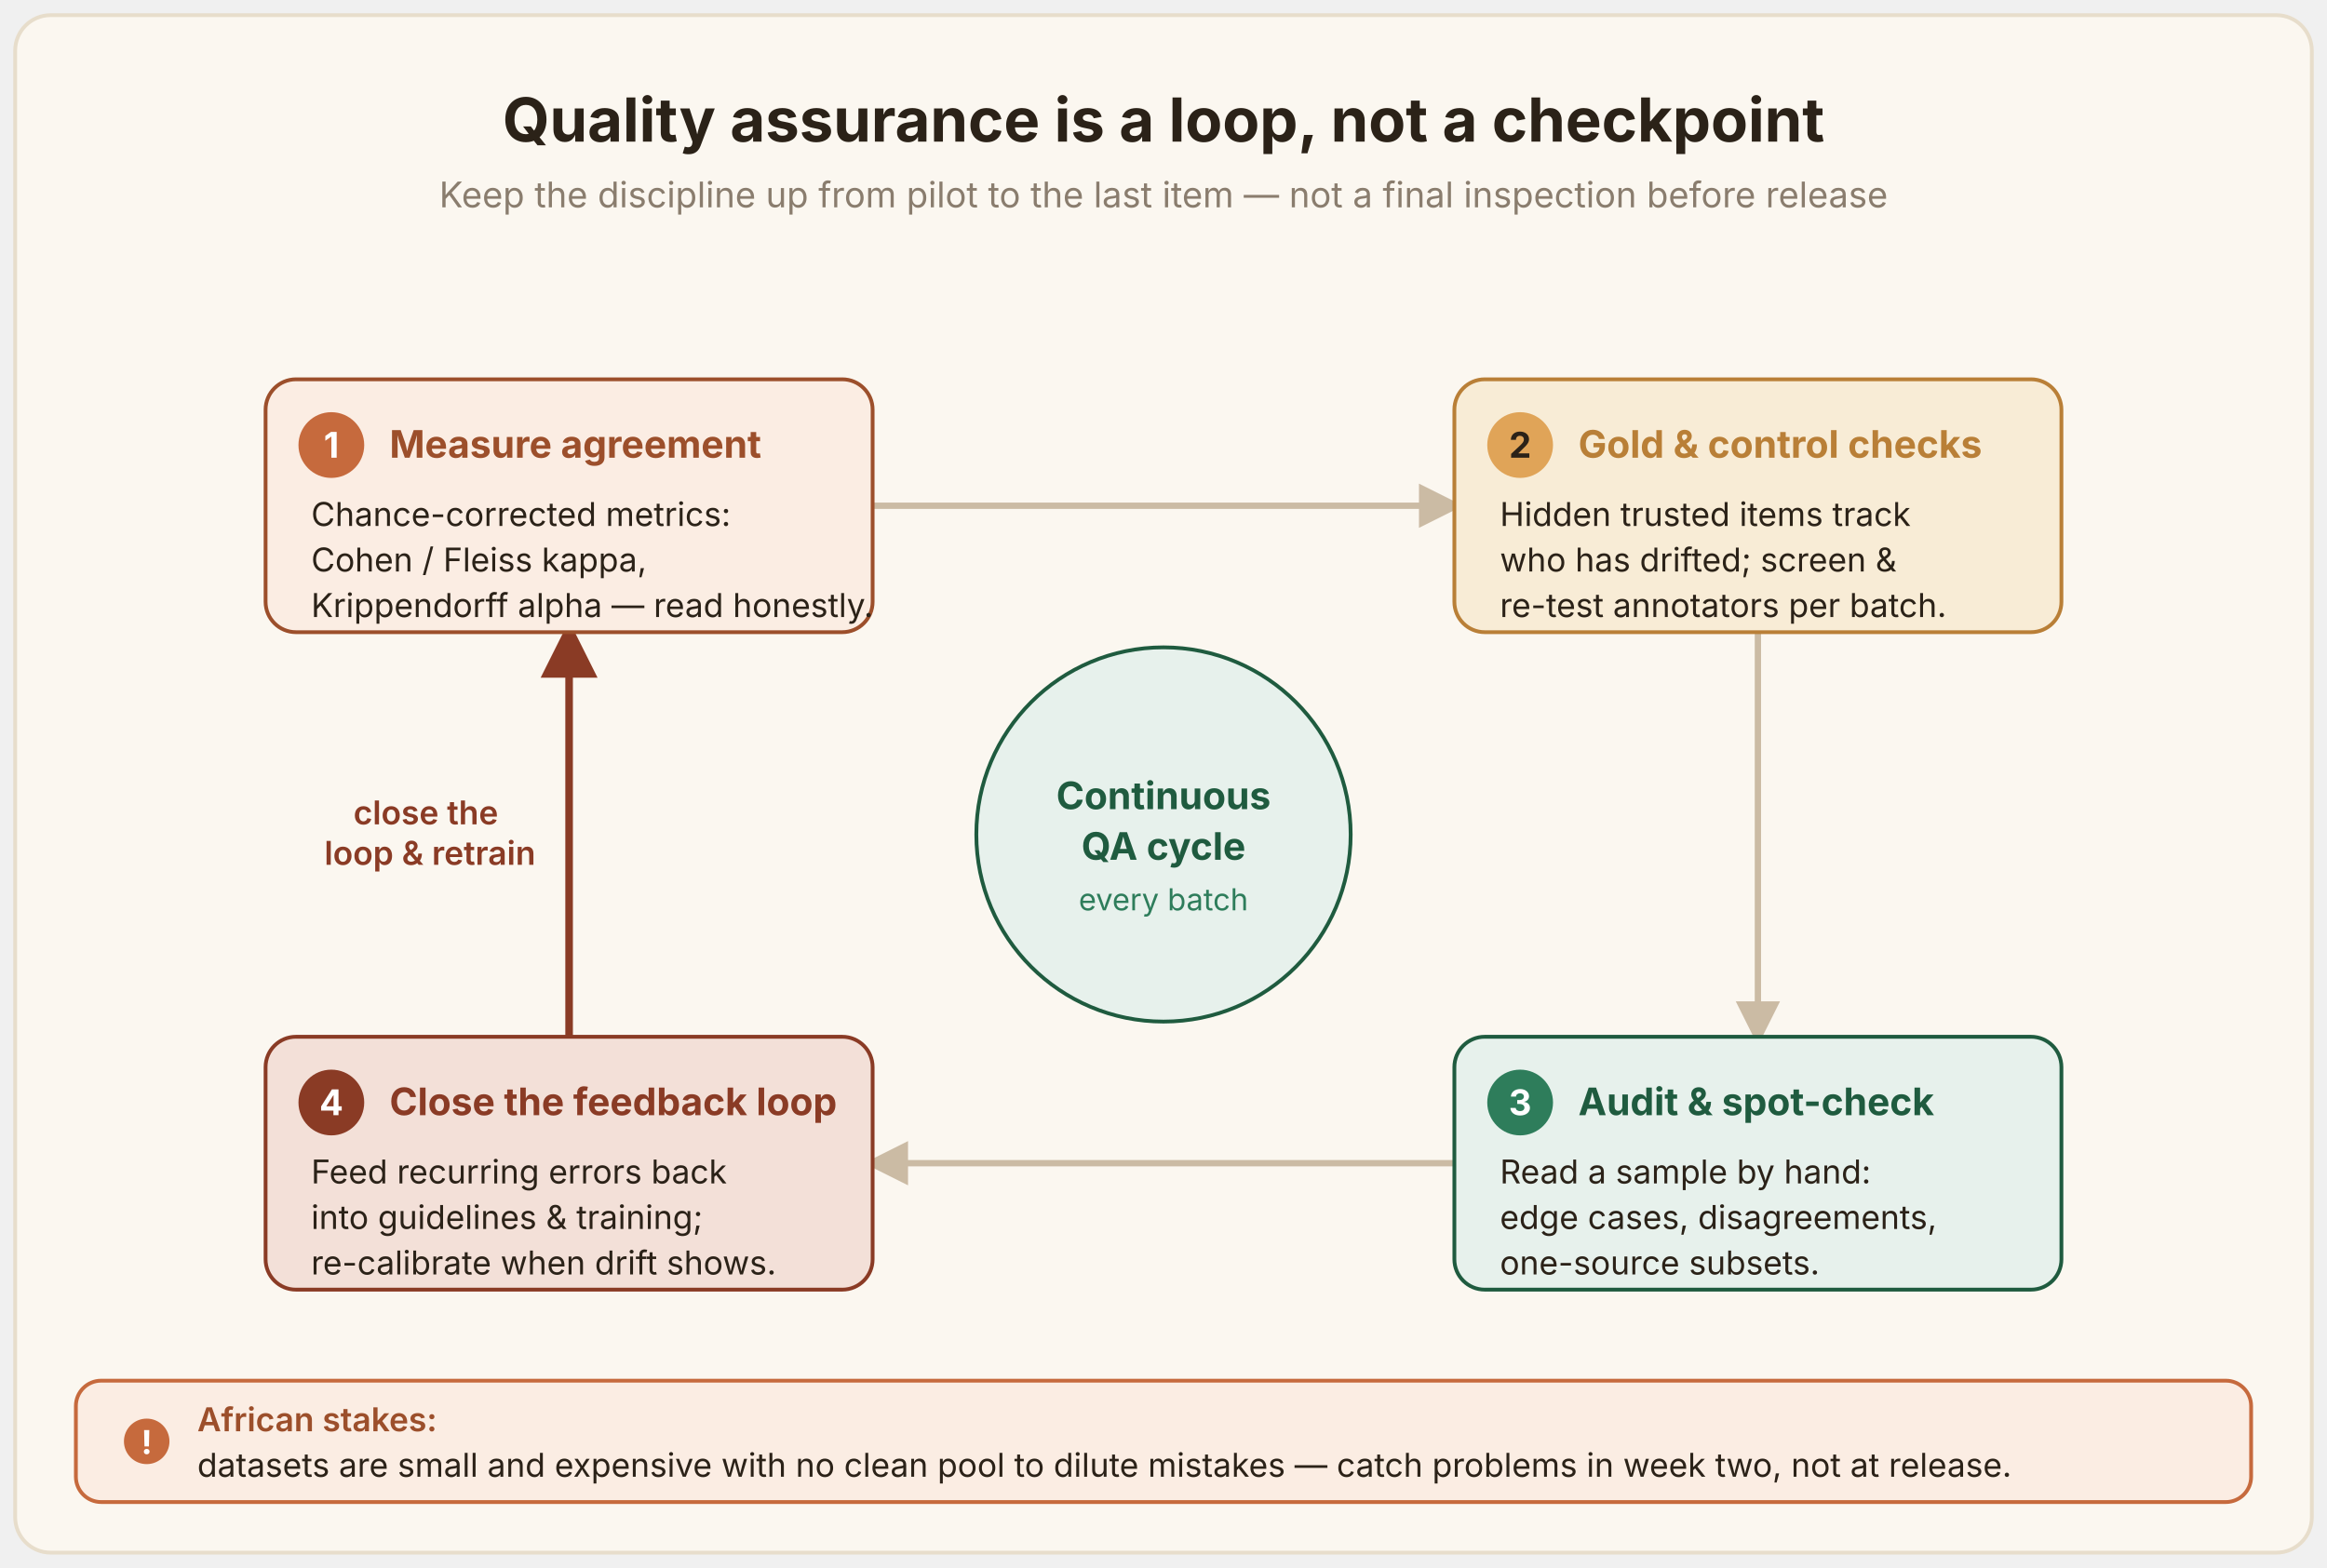
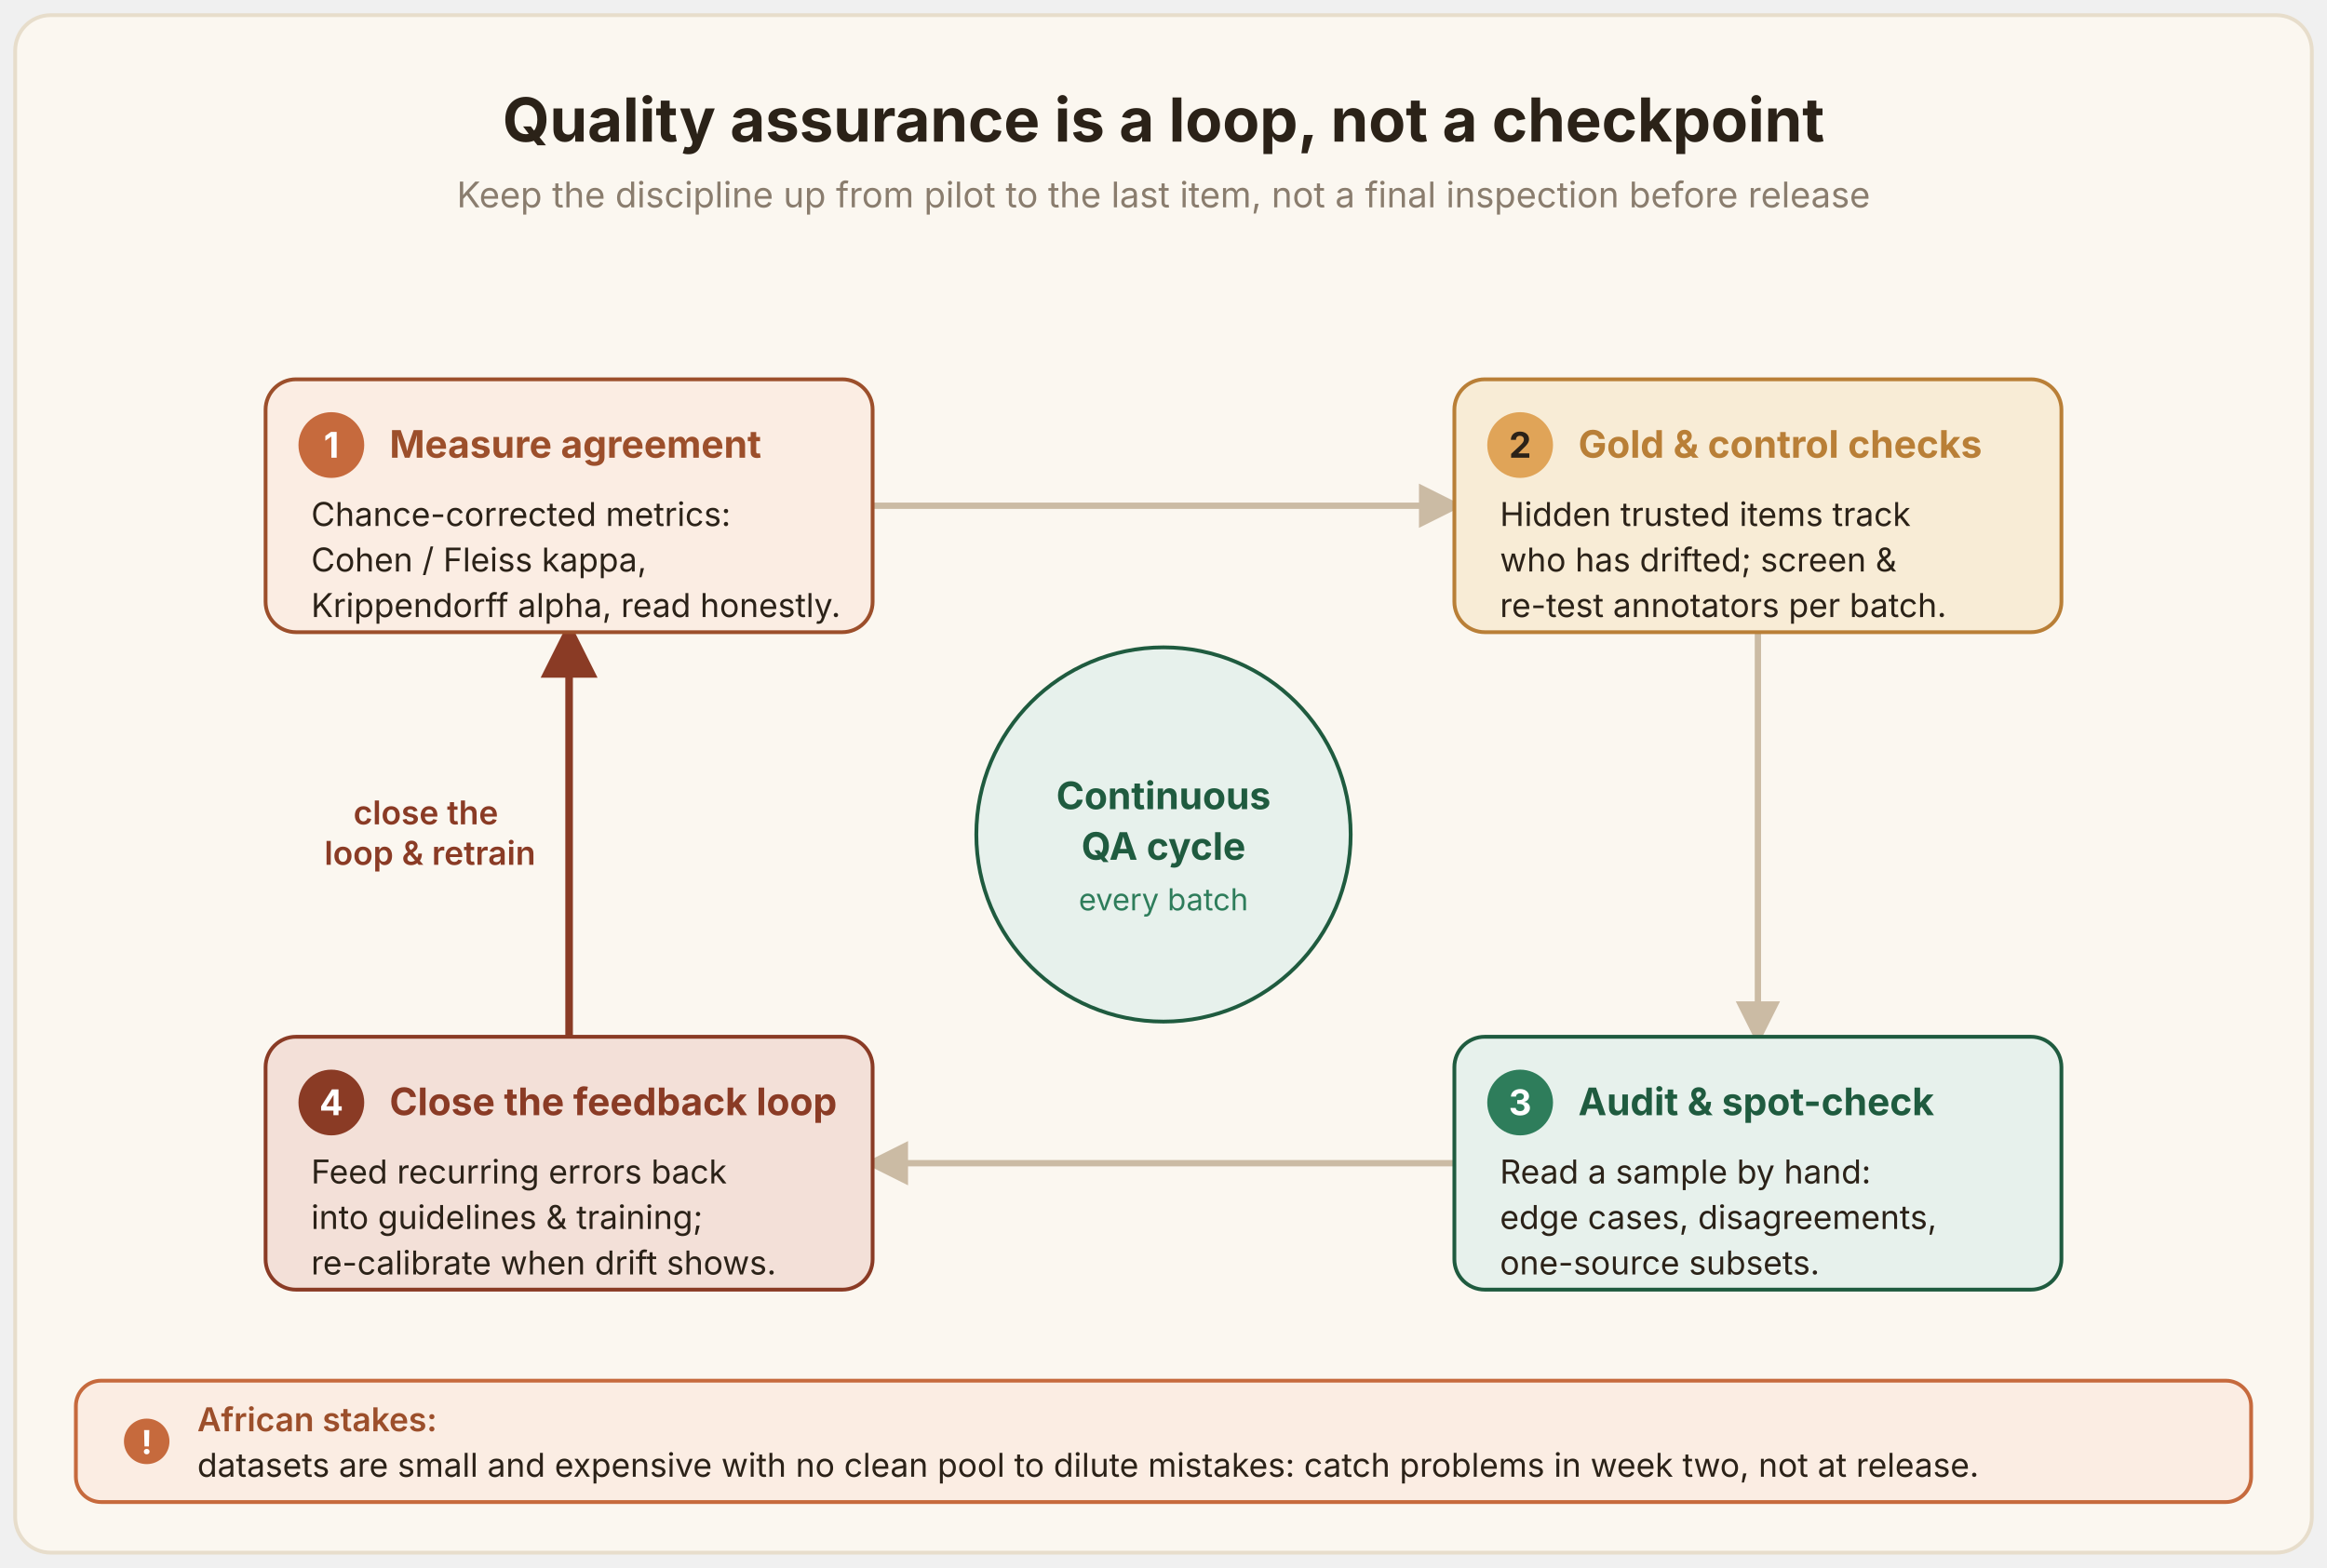
<svg xmlns="http://www.w3.org/2000/svg" viewBox="0 0 920 620" width="100%" font-family="Inter,'Segoe UI',Roboto,system-ui,sans-serif" role="img" aria-labelledby="qa-title qa-desc">
  <defs>
    <marker id="arrow" viewBox="0 0 10 10" refX="8" refY="5" markerWidth="7" markerHeight="7" orient="auto-start-reverse">
      <path d="M0,0 L10,5 L0,10 z" fill="#CBBBA4" />
    </marker>
    <marker id="arrow-rust" viewBox="0 0 10 10" refX="8" refY="5" markerWidth="7.5" markerHeight="7.5" orient="auto-start-reverse">
      <path d="M0,0 L10,5 L0,10 z" fill="#8A3B25" />
    </marker>
  </defs>
  <rect x="6" y="6" width="908" height="608" rx="14" fill="#FBF7F0" stroke="#E7DDCB" stroke-width="1.5" />
  <text x="460" y="56" text-anchor="middle" font-size="24" font-weight="700" fill="#2B2218">Quality assurance is a loop, not a checkpoint</text>
-   <text x="460" y="82" text-anchor="middle" font-size="14" fill="#8A7D6E">Keep the discipline up from pilot to the last item — not a final inspection before release</text>
+   <text x="460" y="82" text-anchor="middle" font-size="14" fill="#8A7D6E">Keep the discipline up from pilot to the last item, not a final inspection before release</text>
  <path d="M345 200 H575" fill="none" stroke="#CBBBA4" stroke-width="2.5" marker-end="url(#arrow)" />
  <path d="M695 250 V410" fill="none" stroke="#CBBBA4" stroke-width="2.5" marker-end="url(#arrow)" />
  <path d="M575 460 H345" fill="none" stroke="#CBBBA4" stroke-width="2.5" marker-end="url(#arrow)" />
  <path d="M225 410 V250" fill="none" stroke="#8A3B25" stroke-width="3" marker-end="url(#arrow-rust)" />
  <text x="138" y="326" text-anchor="middle" font-size="13" font-weight="600" fill="#8A3B25">
    <tspan x="170" dy="0">close the</tspan>
    <tspan x="170" dy="16">loop &amp; retrain</tspan>
  </text>
  <circle cx="460" cy="330" r="74" fill="#E7F1EC" stroke="#1F5B3F" stroke-width="1.5" />
  <text x="460" y="320" text-anchor="middle" font-size="15" font-weight="700" fill="#1F5B3F">Continuous</text>
  <text x="460" y="340" text-anchor="middle" font-size="15" font-weight="700" fill="#1F5B3F">QA cycle</text>
  <text x="460" y="360" text-anchor="middle" font-size="12" fill="#2E7D5B">every batch</text>
  <g>
    <rect x="105" y="150" width="240" height="100" rx="12" fill="#FBEDE3" stroke="#9C4F2B" stroke-width="1.5" />
    <circle cx="131" cy="176" r="13" fill="#C66A3D" />
    <text x="131" y="181" text-anchor="middle" font-size="14" font-weight="700" fill="#FFFFFF">1</text>
    <text x="154" y="181" font-size="15" font-weight="700" fill="#9C4F2B">Measure agreement</text>
    <text x="123" y="208" font-size="13" fill="#2B2218">Chance-corrected metrics:</text>
    <text x="123" y="226" font-size="13" fill="#2B2218">Cohen / Fleiss kappa,</text>
-     <text x="123" y="244" font-size="13" fill="#2B2218">Krippendorff alpha — read honestly.</text>
+     <text x="123" y="244" font-size="13" fill="#2B2218">Krippendorff alpha, read honestly.</text>
  </g>
  <g>
    <rect x="575" y="150" width="240" height="100" rx="12" fill="#F8ECD6" stroke="#B97F37" stroke-width="1.5" />
    <circle cx="601" cy="176" r="13" fill="#E0A458" />
    <text x="601" y="181" text-anchor="middle" font-size="14" font-weight="700" fill="#2B2218">2</text>
    <text x="624" y="181" font-size="15" font-weight="700" fill="#B97F37">Gold &amp; control checks</text>
    <text x="593" y="208" font-size="13" fill="#2B2218">Hidden trusted items track</text>
    <text x="593" y="226" font-size="13" fill="#2B2218">who has drifted; screen &amp;</text>
    <text x="593" y="244" font-size="13" fill="#2B2218">re-test annotators per batch.</text>
  </g>
  <g>
    <rect x="575" y="410" width="240" height="100" rx="12" fill="#E7F1EC" stroke="#1F5B3F" stroke-width="1.5" />
    <circle cx="601" cy="436" r="13" fill="#2E7D5B" />
    <text x="601" y="441" text-anchor="middle" font-size="14" font-weight="700" fill="#FFFFFF">3</text>
    <text x="624" y="441" font-size="15" font-weight="700" fill="#1F5B3F">Audit &amp; spot-check</text>
    <text x="593" y="468" font-size="13" fill="#2B2218">Read a sample by hand:</text>
    <text x="593" y="486" font-size="13" fill="#2B2218">edge cases, disagreements,</text>
    <text x="593" y="504" font-size="13" fill="#2B2218">one-source subsets.</text>
  </g>
  <g>
    <rect x="105" y="410" width="240" height="100" rx="12" fill="#F3E0D8" stroke="#8A3B25" stroke-width="1.5" />
    <circle cx="131" cy="436" r="13" fill="#8A3B25" />
    <text x="131" y="441" text-anchor="middle" font-size="14" font-weight="700" fill="#FFFFFF">4</text>
    <text x="154" y="441" font-size="15" font-weight="700" fill="#8A3B25">Close the feedback loop</text>
    <text x="123" y="468" font-size="13" fill="#2B2218">Feed recurring errors back</text>
    <text x="123" y="486" font-size="13" fill="#2B2218">into guidelines &amp; training;</text>
    <text x="123" y="504" font-size="13" fill="#2B2218">re-calibrate when drift shows.</text>
  </g>
  <rect x="30" y="546" width="860" height="48" rx="10" fill="#FBEDE3" stroke="#C66A3D" stroke-width="1.5" />
  <circle cx="58" cy="570" r="9" fill="#C66A3D" />
  <text x="58" y="575" text-anchor="middle" font-size="13" font-weight="700" fill="#FFFFFF">!</text>
  <text x="78" y="566" font-size="13" font-weight="600" fill="#9C4F2B">African stakes:</text>
-   <text x="78" y="584" font-size="13" fill="#2B2218">datasets are small and expensive with no clean pool to dilute mistakes — catch problems in week two, not at release.</text>
+   <text x="78" y="584" font-size="13" fill="#2B2218">datasets are small and expensive with no clean pool to dilute mistakes: catch problems in week two, not at release.</text>
</svg>
